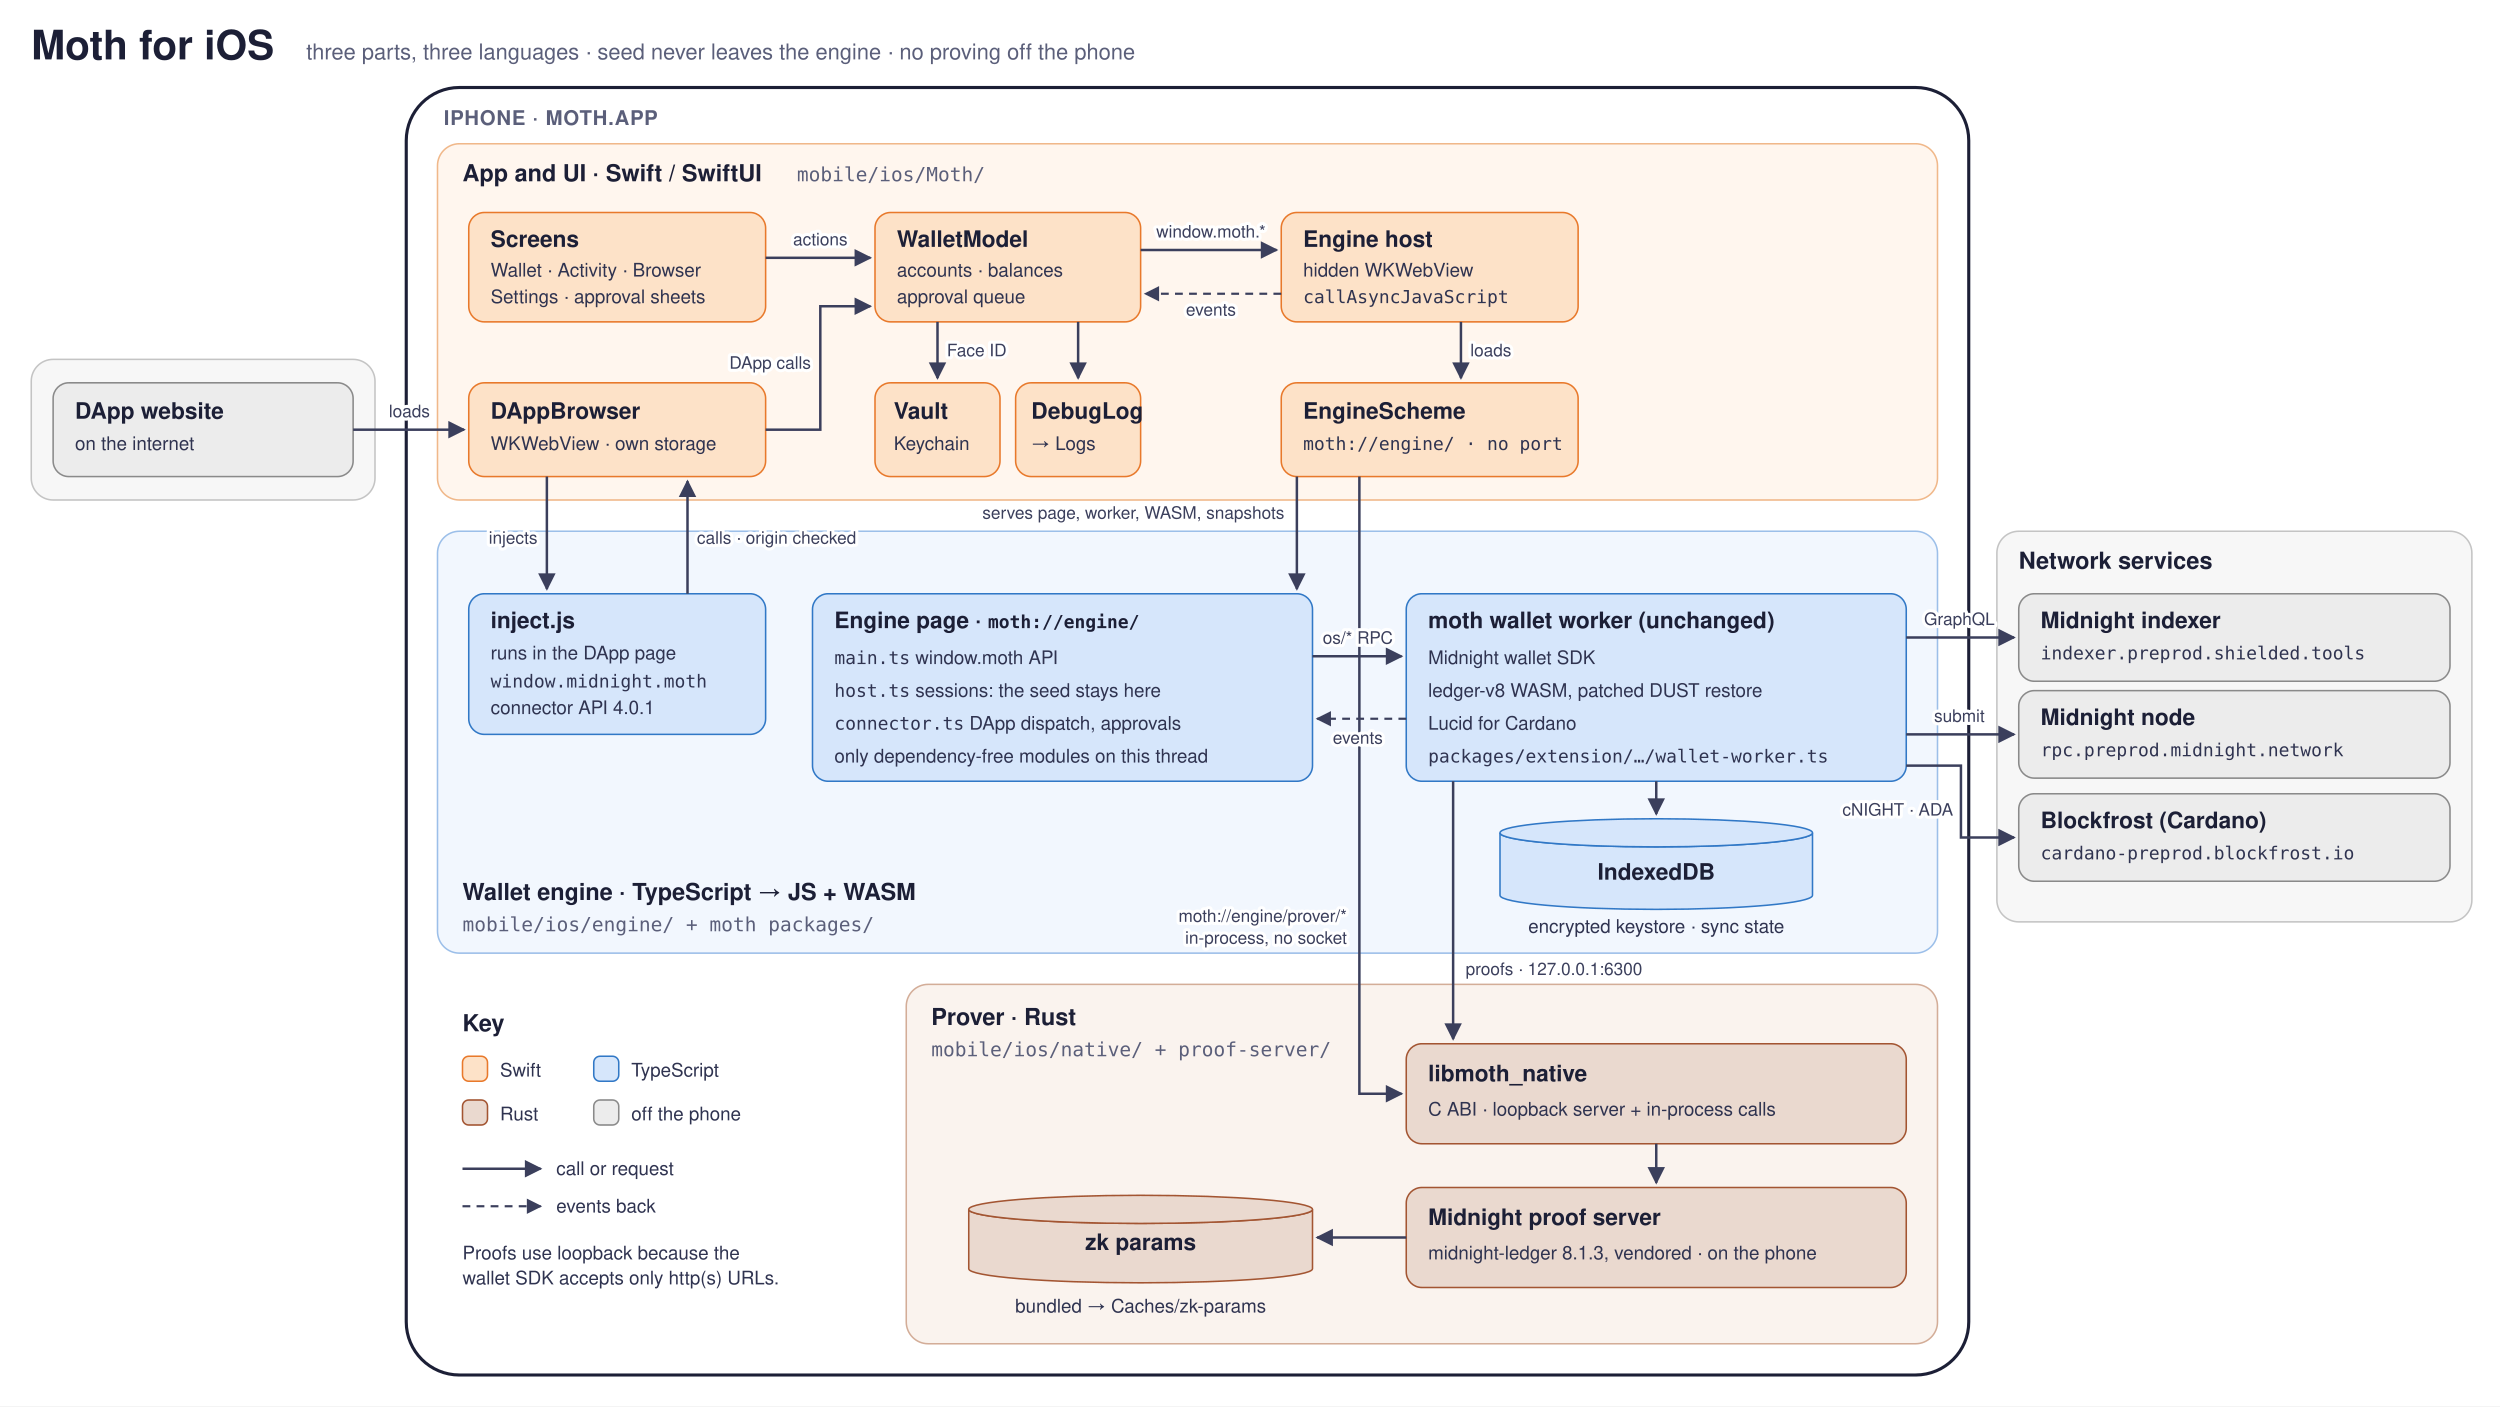
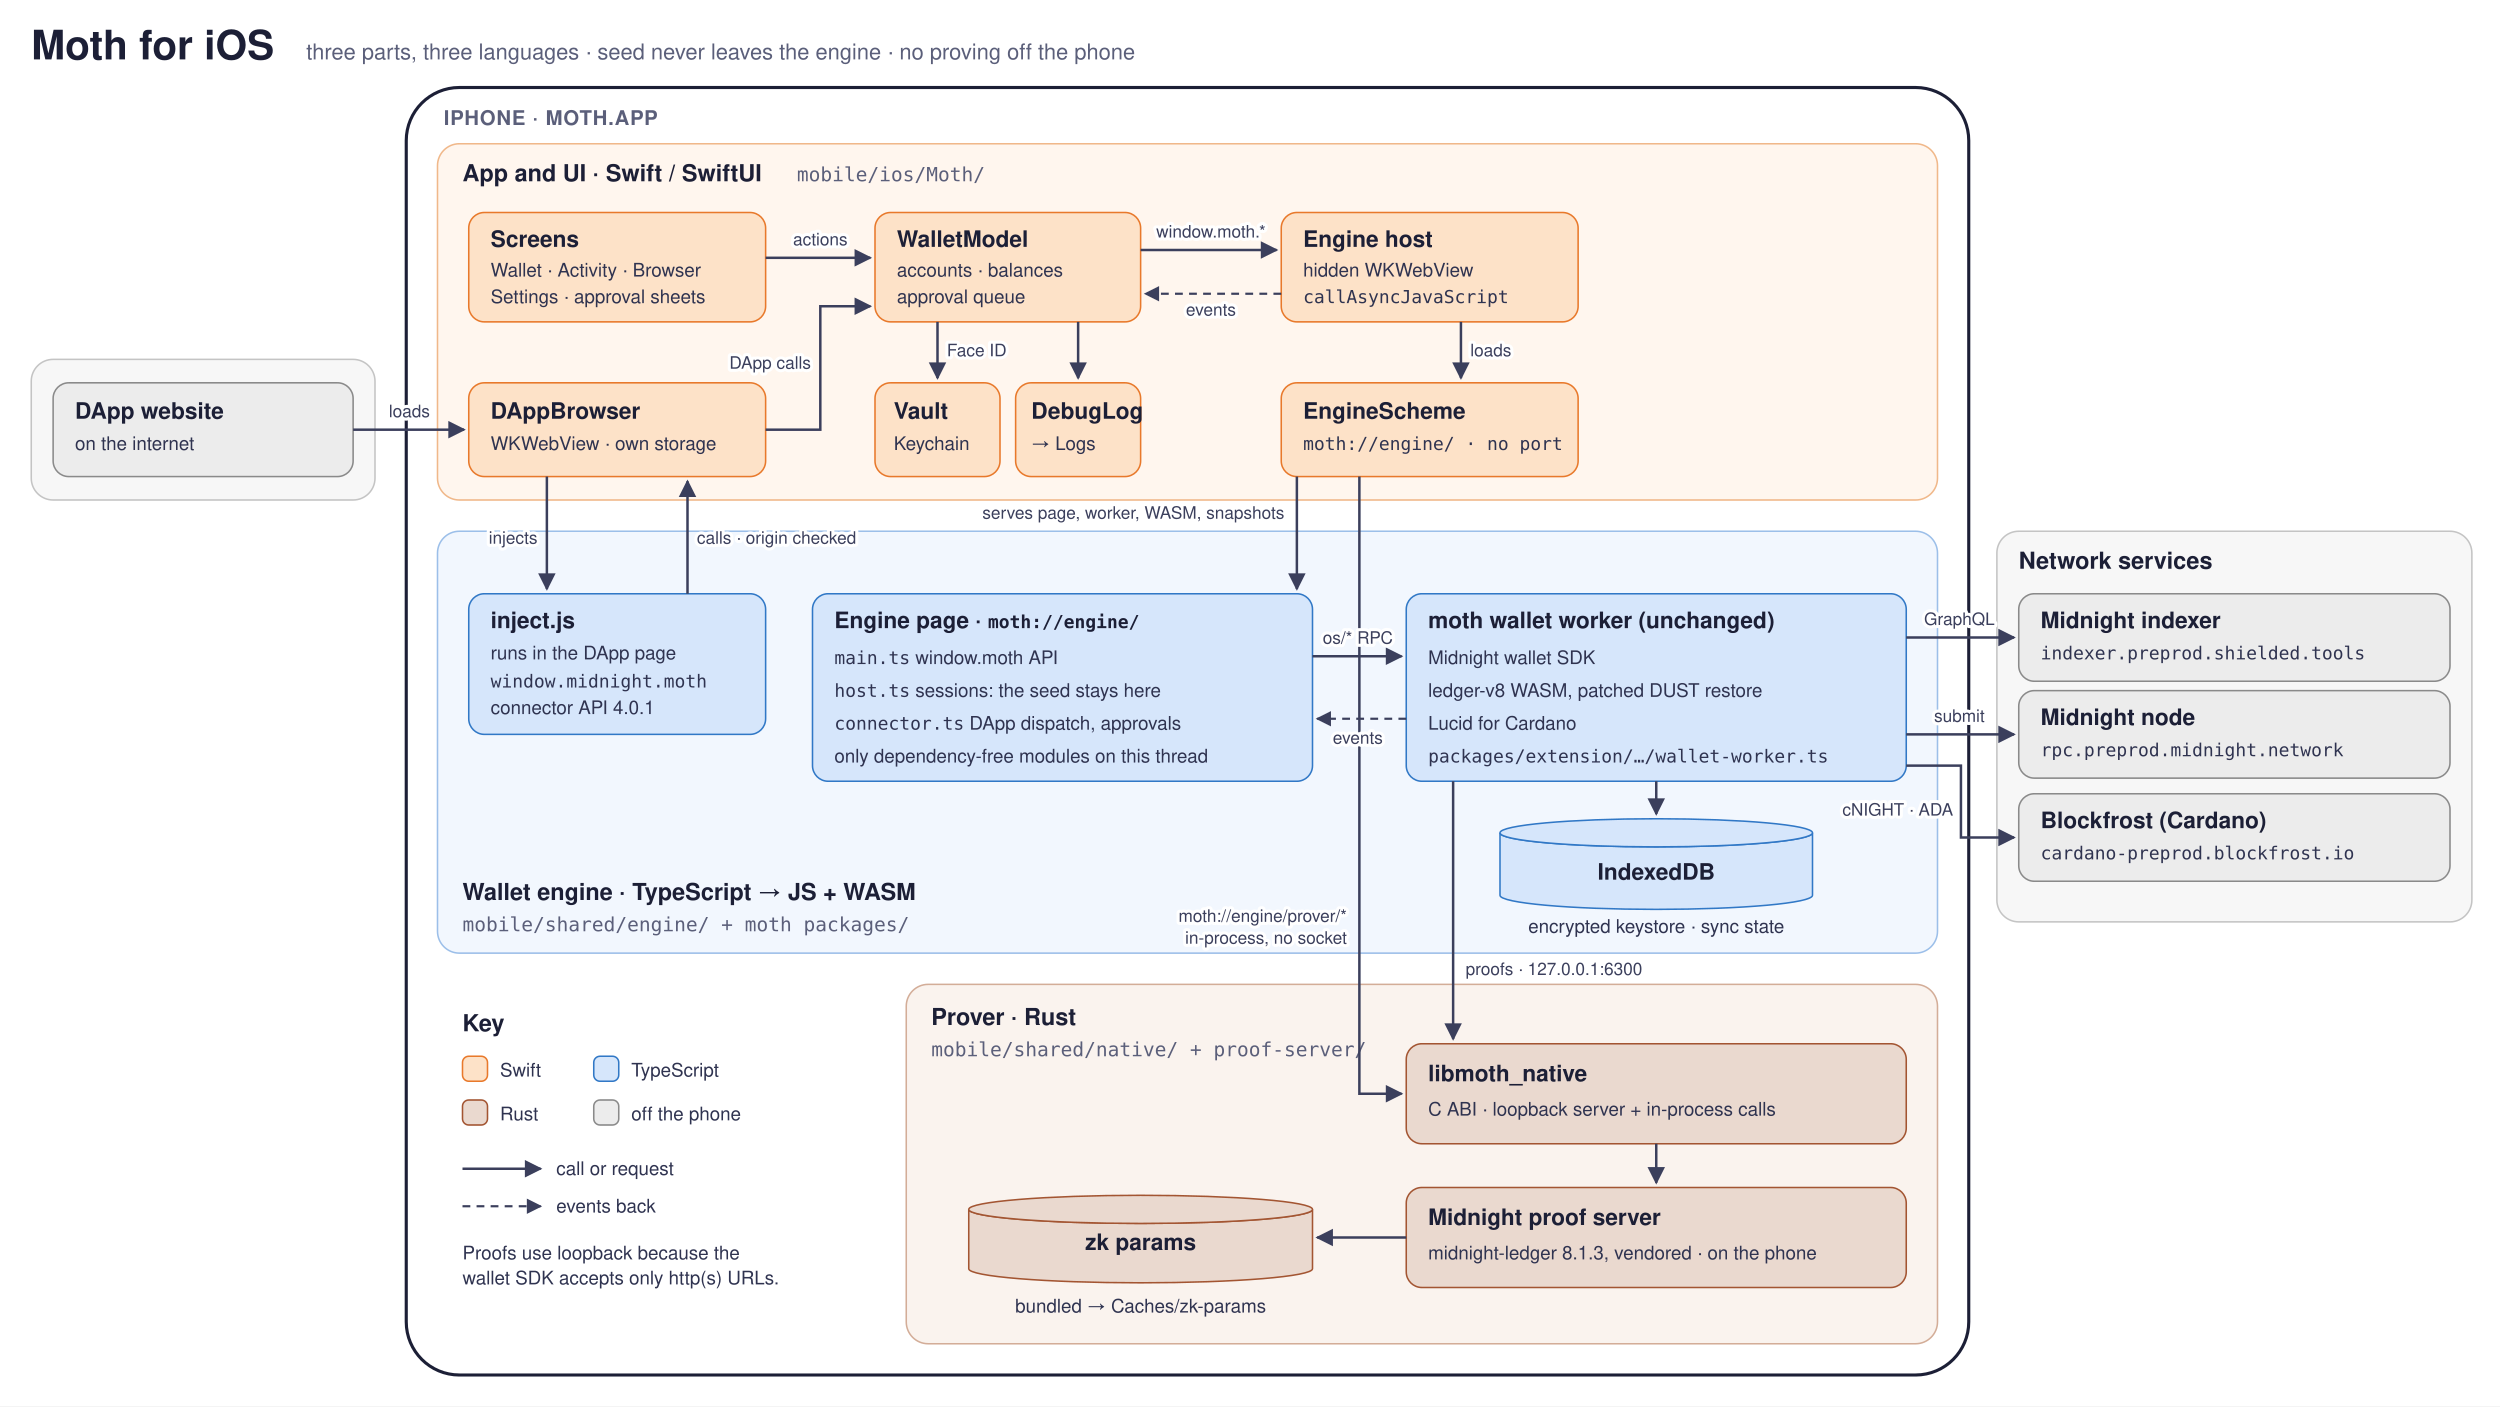
<svg xmlns="http://www.w3.org/2000/svg" viewBox="0 0 1600 900" width="1600" height="900" font-family="-apple-system, BlinkMacSystemFont, 'Segoe UI', Helvetica, Arial, sans-serif">
  <style>
    .title { font-size: 26px; font-weight: 700; fill: #1c1f36; }
    .subtitle { font-size: 14px; fill: #5b5f7a; }
    .band-title { font-size: 15px; font-weight: 700; fill: #1c1f36; }
    .band-path { font-size: 12.5px; fill: #5b5f7a; font-family: ui-monospace, SFMono-Regular, Menlo, monospace; }
    .box-title { font-size: 14.5px; font-weight: 650; fill: #1c1f36; }
    .box-text { font-size: 12px; fill: #2f3350; }
    .mono { font-family: ui-monospace, SFMono-Regular, Menlo, monospace; font-size: 11.5px; }
    .label { font-size: 11px; fill: #3b3f5c; paint-order: stroke; stroke: #ffffff; stroke-width: 4px; stroke-linejoin: round; }
    .phone-label { font-size: 13px; font-weight: 600; fill: #5b5f7a; letter-spacing: 0.04em; }
    .arrow { stroke: #3b3f5c; stroke-width: 1.6; fill: none; }
    .event { stroke: #3b3f5c; stroke-width: 1.4; fill: none; stroke-dasharray: 5 4; }
    .swift-band { fill: #fff6ee; stroke: #f0b88a; }
    .swift { fill: #fde2c8; stroke: #e8792b; }
    .ts-band { fill: #f2f7fe; stroke: #9cbfe9; }
    .ts { fill: #d6e6fb; stroke: #3178c6; }
    .rust-band { fill: #faf3ee; stroke: #d3ad98; }
    .rust { fill: #ead9cf; stroke: #a35532; }
    .ext-band { fill: #f7f7f7; stroke: #c4c4c4; }
    .ext { fill: #ececec; stroke: #8a8a8a; }
  </style>
  <defs>
    <marker id="head" viewBox="0 0 10 10" refX="9" refY="5" markerWidth="7" markerHeight="7" orient="auto-start-reverse">
      <path d="M0,0 L10,5 L0,10 z" fill="#3b3f5c" />
    </marker>
  </defs>
  <rect width="1600" height="900" fill="#ffffff" />
  <text x="20" y="38" class="title">Moth for iOS</text>
  <text x="196" y="38" class="subtitle">three parts, three languages · seed never leaves the engine · no proving off the phone</text>
  <rect x="260" y="56" width="1000" height="824" rx="34" fill="#ffffff" stroke="#1c1f36" stroke-width="2" />
  <text x="284" y="80" class="phone-label">IPHONE · MOTH.APP</text>
  <rect x="280" y="92" width="960" height="228" rx="14" class="swift-band" />
  <text x="296" y="116" class="band-title">App and UI · Swift / SwiftUI</text>
  <text x="510" y="116" class="band-path">mobile/ios/Moth/</text>
  <rect x="300" y="136" width="190" height="70" rx="10" class="swift" />
  <text x="314" y="158" class="box-title">Screens</text>
  <text x="314" y="177" class="box-text">Wallet · Activity · Browser</text>
  <text x="314" y="194" class="box-text">Settings · approval sheets</text>
  <rect x="560" y="136" width="170" height="70" rx="10" class="swift" />
  <text x="574" y="158" class="box-title">WalletModel</text>
  <text x="574" y="177" class="box-text">accounts · balances</text>
  <text x="574" y="194" class="box-text">approval queue</text>
  <rect x="820" y="136" width="190" height="70" rx="10" class="swift" />
  <text x="834" y="158" class="box-title">Engine host</text>
  <text x="834" y="177" class="box-text">hidden WKWebView</text>
  <text x="834" y="194" class="box-text mono">callAsyncJavaScript</text>
  <rect x="300" y="245" width="190" height="60" rx="10" class="swift" />
  <text x="314" y="268" class="box-title">DAppBrowser</text>
  <text x="314" y="288" class="box-text">WKWebView · own storage</text>
  <rect x="560" y="245" width="80" height="60" rx="10" class="swift" />
  <text x="572" y="268" class="box-title">Vault</text>
  <text x="572" y="288" class="box-text">Keychain</text>
  <rect x="650" y="245" width="80" height="60" rx="10" class="swift" />
  <text x="660" y="268" class="box-title">DebugLog</text>
  <text x="660" y="288" class="box-text">→ Logs</text>
  <rect x="820" y="245" width="190" height="60" rx="10" class="swift" />
  <text x="834" y="268" class="box-title">EngineScheme</text>
  <text x="834" y="288" class="box-text mono">moth://engine/ · no port</text>
  <rect x="280" y="340" width="960" height="270" rx="14" class="ts-band" />
  <text x="296" y="576" class="band-title">Wallet engine · TypeScript → JS + WASM</text>
-   <text x="296" y="596" class="band-path">mobile/ios/engine/ + moth packages/</text>
+   <text x="296" y="596" class="band-path">mobile/shared/engine/ + moth packages/</text>
  <rect x="300" y="380" width="190" height="90" rx="10" class="ts" />
  <text x="314" y="402" class="box-title">inject.js</text>
  <text x="314" y="422" class="box-text">runs in the DApp page</text>
  <text x="314" y="440" class="box-text mono">window.midnight.moth</text>
  <text x="314" y="457" class="box-text">connector API 4.0.1</text>
  <rect x="520" y="380" width="320" height="120" rx="10" class="ts" />
  <text x="534" y="402" class="box-title">Engine page · <tspan class="mono">moth://engine/</tspan>
  </text>
  <text x="534" y="425" class="box-text">
    <tspan class="mono">main.ts</tspan>  window.moth API</text>
  <text x="534" y="446" class="box-text">
    <tspan class="mono">host.ts</tspan>  sessions: the seed stays here</text>
  <text x="534" y="467" class="box-text">
    <tspan class="mono">connector.ts</tspan>  DApp dispatch, approvals</text>
  <text x="534" y="488" class="box-text">only dependency-free modules on this thread</text>
  <rect x="900" y="380" width="320" height="120" rx="10" class="ts" />
  <text x="914" y="402" class="box-title">moth wallet worker (unchanged)</text>
  <text x="914" y="425" class="box-text">Midnight wallet SDK</text>
  <text x="914" y="446" class="box-text">ledger-v8 WASM, patched DUST restore</text>
  <text x="914" y="467" class="box-text">Lucid for Cardano</text>
  <text x="914" y="488" class="box-text mono">packages/extension/…/wallet-worker.ts</text>
  <path d="M960,533 a100,9 0 0,0 200,0 v40 a100,9 0 0,1 -200,0 z" class="ts" />
  <ellipse cx="1060" cy="533" rx="100" ry="9" class="ts" />
  <text x="1060" y="563" class="box-title" text-anchor="middle" font-size="13">IndexedDB</text>
  <text x="1060" y="597" class="box-text" text-anchor="middle">encrypted keystore · sync state</text>
  <rect x="580" y="630" width="660" height="230" rx="14" class="rust-band" />
  <text x="596" y="656" class="band-title">Prover · Rust</text>
-   <text x="596" y="676" class="band-path">mobile/ios/native/ + proof-server/</text>
+   <text x="596" y="676" class="band-path">mobile/shared/native/ + proof-server/</text>
  <rect x="900" y="668" width="320" height="64" rx="10" class="rust" />
  <text x="914" y="692" class="box-title">libmoth_native</text>
  <text x="914" y="714" class="box-text">C ABI · loopback server + in-process calls</text>
  <rect x="900" y="760" width="320" height="64" rx="10" class="rust" />
  <text x="914" y="784" class="box-title">Midnight proof server</text>
  <text x="914" y="806" class="box-text">midnight-ledger 8.1.3, vendored · on the phone</text>
  <path d="M620,774 a110,9 0 0,0 220,0 v38 a110,9 0 0,1 -220,0 z" class="rust" />
  <ellipse cx="730" cy="774" rx="110" ry="9" class="rust" />
  <text x="730" y="800" class="box-title" text-anchor="middle" font-size="13">zk params</text>
  <text x="730" y="840" class="box-text" text-anchor="middle">bundled → Caches/zk-params</text>
  <text x="296" y="660" class="band-title">Key</text>
  <rect x="296" y="676" width="16" height="16" rx="4" class="swift" />
  <text x="320" y="689" class="box-text">Swift</text>
  <rect x="380" y="676" width="16" height="16" rx="4" class="ts" />
  <text x="404" y="689" class="box-text">TypeScript</text>
  <rect x="296" y="704" width="16" height="16" rx="4" class="rust" />
  <text x="320" y="717" class="box-text">Rust</text>
  <rect x="380" y="704" width="16" height="16" rx="4" class="ext" />
  <text x="404" y="717" class="box-text">off the phone</text>
  <line x1="296" y1="748" x2="346" y2="748" class="arrow" marker-end="url(#head)" />
  <text x="356" y="752" class="box-text">call or request</text>
  <line x1="296" y1="772" x2="346" y2="772" class="event" marker-end="url(#head)" />
  <text x="356" y="776" class="box-text">events back</text>
  <text x="296" y="806" class="box-text">Proofs use loopback because the</text>
  <text x="296" y="822" class="box-text">wallet SDK accepts only http(s) URLs.</text>
  <rect x="20" y="230" width="220" height="90" rx="14" class="ext-band" />
  <rect x="34" y="245" width="192" height="60" rx="10" class="ext" />
  <text x="48" y="268" class="box-title">DApp website</text>
  <text x="48" y="288" class="box-text">on the internet</text>
  <rect x="1278" y="340" width="304" height="250" rx="14" class="ext-band" />
  <text x="1292" y="364" class="band-title">Network services</text>
  <rect x="1292" y="380" width="276" height="56" rx="10" class="ext" />
  <text x="1306" y="402" class="box-title">Midnight indexer</text>
  <text x="1306" y="422" class="box-text mono">indexer.preprod.shielded.tools</text>
  <rect x="1292" y="442" width="276" height="56" rx="10" class="ext" />
  <text x="1306" y="464" class="box-title">Midnight node</text>
  <text x="1306" y="484" class="box-text mono">rpc.preprod.midnight.network</text>
  <rect x="1292" y="508" width="276" height="56" rx="10" class="ext" />
  <text x="1306" y="530" class="box-title">Blockfrost (Cardano)</text>
  <text x="1306" y="550" class="box-text mono">cardano-preprod.blockfrost.io</text>
  <path d="M870,305 V700 H897" class="arrow" marker-end="url(#head)" />
  <line x1="490" y1="165" x2="557" y2="165" class="arrow" marker-end="url(#head)" />
  <text x="525" y="157" class="label" text-anchor="middle">actions</text>
  <line x1="730" y1="160" x2="817" y2="160" class="arrow" marker-end="url(#head)" />
  <text x="775" y="152" class="label" text-anchor="middle">window.moth.*</text>
  <line x1="820" y1="188" x2="733" y2="188" class="event" marker-end="url(#head)" />
  <text x="775" y="202" class="label" text-anchor="middle">events</text>
  <path d="M490,275 H525 V196 H557" class="arrow" marker-end="url(#head)" />
  <text x="519" y="236" class="label" text-anchor="end">DApp calls</text>
  <line x1="600" y1="206" x2="600" y2="242" class="arrow" marker-end="url(#head)" />
  <text x="606" y="228" class="label">Face ID</text>
  <line x1="690" y1="206" x2="690" y2="242" class="arrow" marker-end="url(#head)" />
  <line x1="935" y1="206" x2="935" y2="242" class="arrow" marker-end="url(#head)" />
  <text x="941" y="228" class="label">loads</text>
  <line x1="226" y1="275" x2="297" y2="275" class="arrow" marker-end="url(#head)" />
  <text x="262" y="267" class="label" text-anchor="middle">loads</text>
  <line x1="350" y1="305" x2="350" y2="377" class="arrow" marker-end="url(#head)" />
  <text x="344" y="348" class="label" text-anchor="end">injects</text>
  <line x1="440" y1="380" x2="440" y2="308" class="arrow" marker-end="url(#head)" />
  <text x="446" y="348" class="label">calls · origin checked</text>
  <line x1="830" y1="305" x2="830" y2="377" class="arrow" marker-end="url(#head)" />
  <text x="822" y="332" class="label" text-anchor="end">serves page, worker, WASM, snapshots</text>
  <line x1="840" y1="420" x2="897" y2="420" class="arrow" marker-end="url(#head)" />
  <text x="869" y="412" class="label" text-anchor="middle">os/* RPC</text>
  <line x1="900" y1="460" x2="843" y2="460" class="event" marker-end="url(#head)" />
  <text x="869" y="476" class="label" text-anchor="middle">events</text>
  <line x1="1060" y1="500" x2="1060" y2="521" class="arrow" marker-end="url(#head)" />
  <line x1="1220" y1="408" x2="1289" y2="408" class="arrow" marker-end="url(#head)" />
  <text x="1254" y="400" class="label" text-anchor="middle">GraphQL</text>
  <line x1="1220" y1="470" x2="1289" y2="470" class="arrow" marker-end="url(#head)" />
  <text x="1254" y="462" class="label" text-anchor="middle">submit</text>
  <path d="M1220,490 H1255 V536 H1289" class="arrow" marker-end="url(#head)" />
  <text x="1250" y="522" class="label" text-anchor="end">cNIGHT · ADA</text>
  <line x1="930" y1="500" x2="930" y2="665" class="arrow" marker-end="url(#head)" />
  <text x="938" y="624" class="label">proofs · 127.0.0.1:6300</text>
  <text x="862" y="590" class="label" text-anchor="end">moth://engine/prover/*</text>
  <text x="862" y="604" class="label" text-anchor="end">in-process, no socket</text>
  <line x1="1060" y1="732" x2="1060" y2="757" class="arrow" marker-end="url(#head)" />
  <line x1="900" y1="792" x2="843" y2="792" class="arrow" marker-end="url(#head)" />
</svg>
